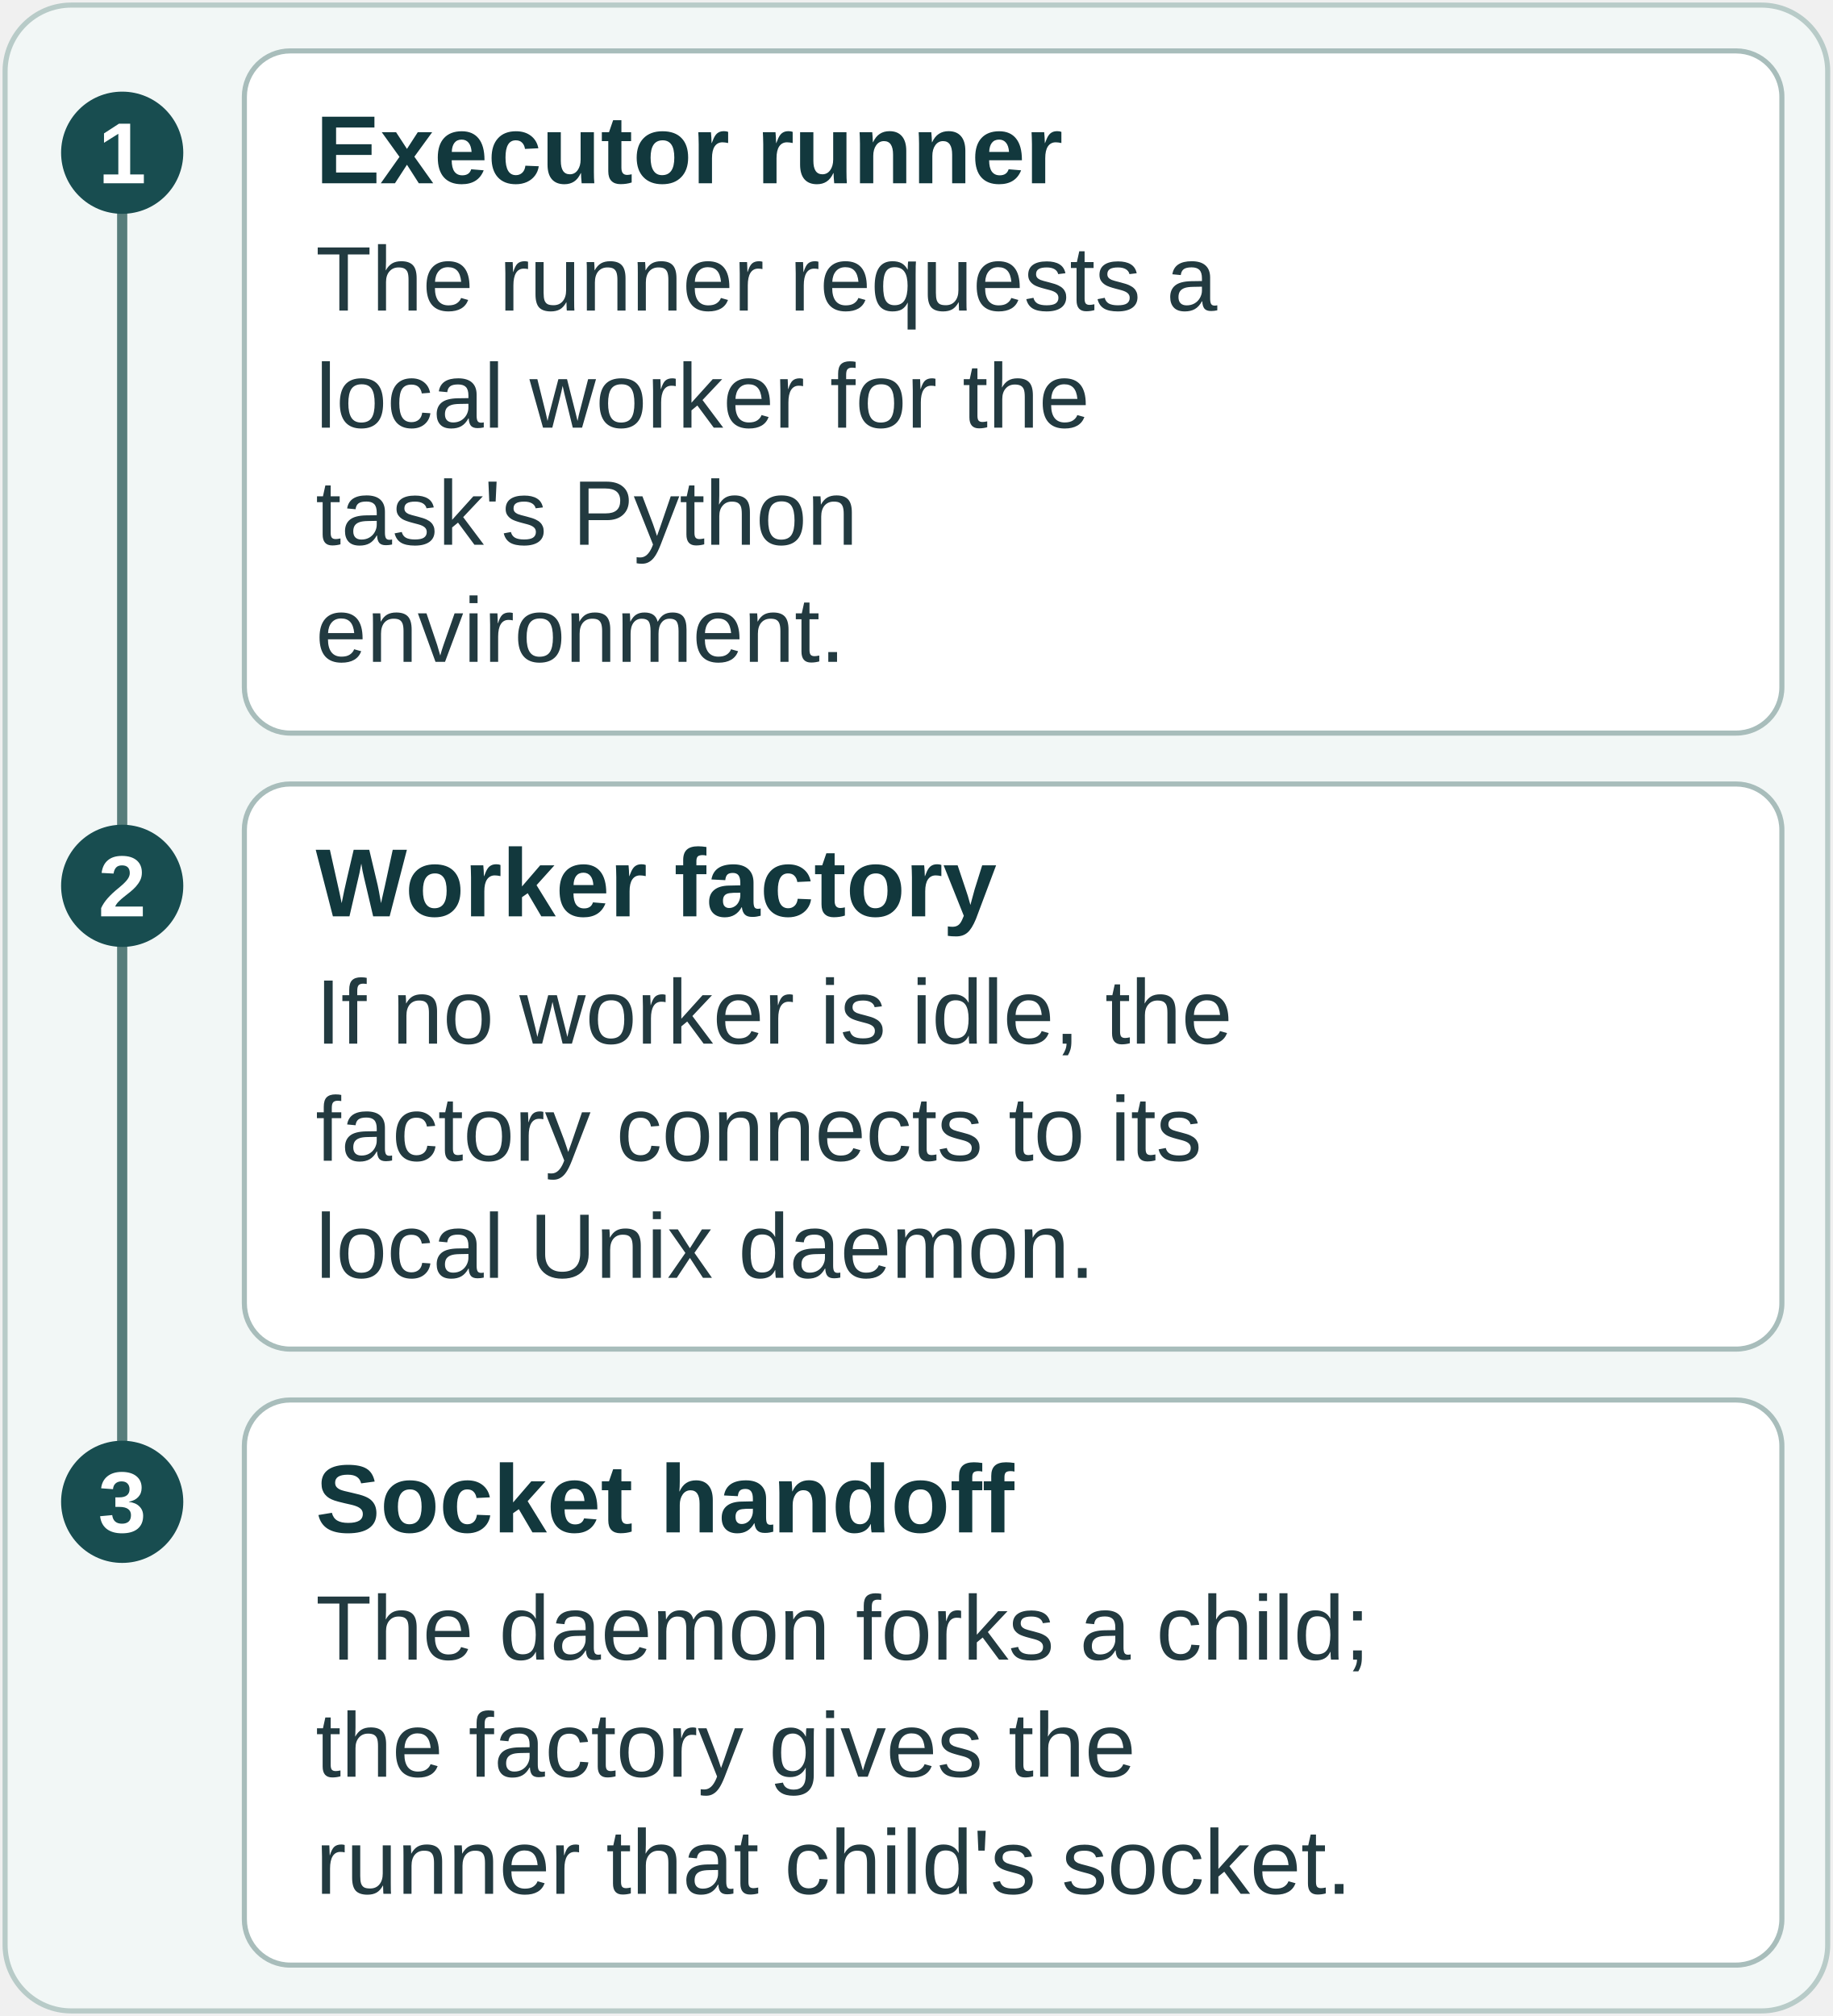
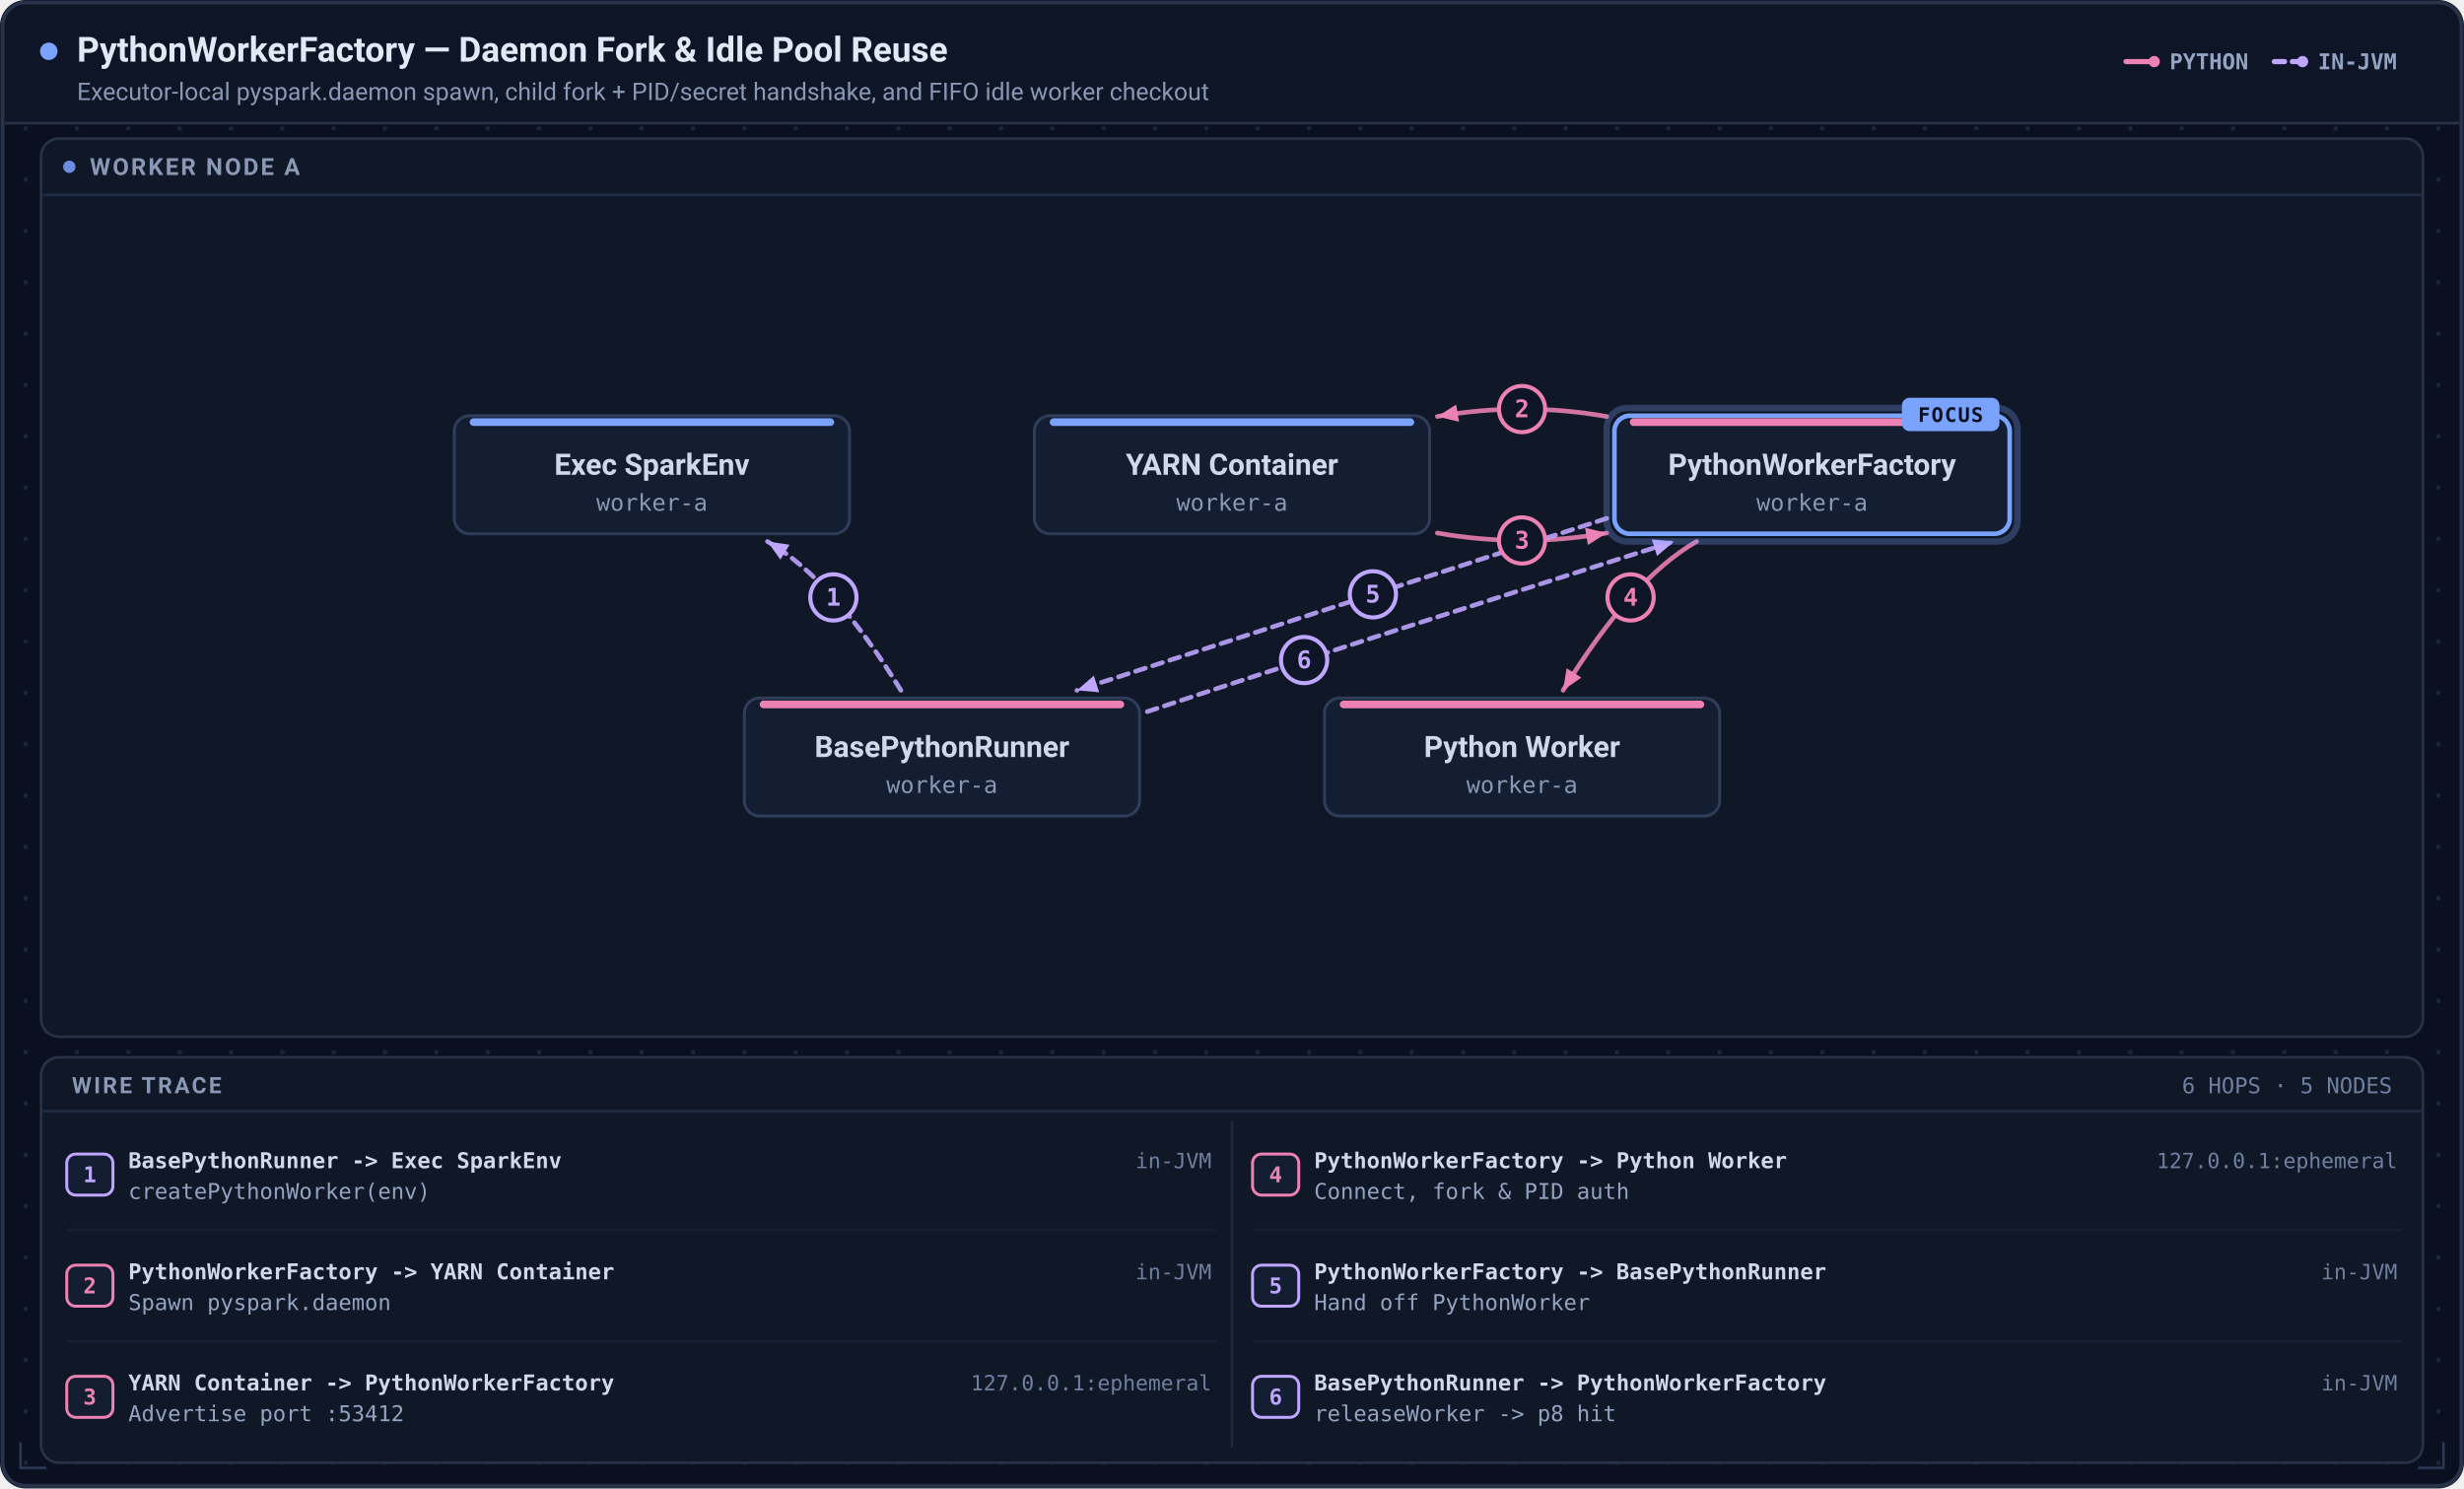
- <svg xmlns="http://www.w3.org/2000/svg" width="360" height="396" viewBox="0 0 360 396" role="img" aria-labelledby="flow-title" aria-describedby="flow-desc">
+ <svg xmlns="http://www.w3.org/2000/svg" width="960" height="580" viewBox="0 0 960 580" role="img" aria-labelledby="topo-title" aria-describedby="topo-desc">
+   <defs>
+     <pattern id="bp-grid" width="20" height="20" patternUnits="userSpaceOnUse">
+       <circle cx="10" cy="10" r="0.9" fill="#1a253b" />
+     </pattern>
+   </defs>
  <style>
- @keyframes handoff {
-   0%, 18% { transform: translateY(0); }
-   40%, 58% { transform: translateY(144px); }
-   82%, 100% { transform: translateY(265px); }
+ .f-sans { font-family: system-ui, -apple-system, 'Segoe UI', Roboto, Helvetica, Arial, sans-serif; }
+ .f-mono { font-family: ui-monospace, 'Cascadia Code', 'SFMono-Regular', Menlo, Consolas, monospace; }
+ @keyframes packet-travel {
+   0% { transform: translate(351px, 269px); color: #bfa6ff; opacity: 0; }
+   0.67% { transform: translate(351px, 269px); color: #bfa6ff; opacity: 1; }
+   5.17% { transform: translate(333.6px, 243.5px); color: #bfa6ff; opacity: 1; }
+   9.67% { transform: translate(315.9px, 223.8px); color: #bfa6ff; opacity: 1; }
+   14.17% { transform: translate(299px, 211px); color: #bfa6ff; opacity: 1; }
+   15.33% { transform: translate(299px, 211px); color: #bfa6ff; opacity: 0; }
+   16.00% { transform: translate(626px, 162.3px); color: #ec82b3; opacity: 0; }
+   17.33% { transform: translate(626px, 162.3px); color: #ec82b3; opacity: 1; }
+   21.83% { transform: translate(604.2px, 159.8px); color: #ec82b3; opacity: 1; }
+   26.33% { transform: translate(581.8px, 159.8px); color: #ec82b3; opacity: 1; }
+   30.83% { transform: translate(560px, 162.3px); color: #ec82b3; opacity: 1; }
+   32.00% { transform: translate(560px, 162.3px); color: #ec82b3; opacity: 0; }
+   32.67% { transform: translate(560px, 207.7px); color: #ec82b3; opacity: 0; }
+   34.00% { transform: translate(560px, 207.7px); color: #ec82b3; opacity: 1; }
+   38.50% { transform: translate(581.8px, 210.2px); color: #ec82b3; opacity: 1; }
+   43.00% { transform: translate(604.2px, 210.2px); color: #ec82b3; opacity: 1; }
+   47.50% { transform: translate(626px, 207.7px); color: #ec82b3; opacity: 1; }
+   48.67% { transform: translate(626px, 207.7px); color: #ec82b3; opacity: 0; }
+   49.33% { transform: translate(661px, 211px); color: #ec82b3; opacity: 0; }
+   50.67% { transform: translate(661px, 211px); color: #ec82b3; opacity: 1; }
+   55.17% { transform: translate(644.1px, 223.8px); color: #ec82b3; opacity: 1; }
+   59.67% { transform: translate(626.4px, 243.5px); color: #ec82b3; opacity: 1; }
+   64.17% { transform: translate(609px, 269px); color: #ec82b3; opacity: 1; }
+   65.33% { transform: translate(609px, 269px); color: #ec82b3; opacity: 0; }
+   66.00% { transform: translate(626px, 202px); color: #bfa6ff; opacity: 0; }
+   67.33% { transform: translate(626px, 202px); color: #bfa6ff; opacity: 1; }
+   71.83% { transform: translate(568.6px, 220.7px); color: #bfa6ff; opacity: 1; }
+   76.33% { transform: translate(498.4px, 243.4px); color: #bfa6ff; opacity: 1; }
+   80.83% { transform: translate(419.6px, 269px); color: #bfa6ff; opacity: 1; }
+   82.00% { transform: translate(419.6px, 269px); color: #bfa6ff; opacity: 0; }
+   82.67% { transform: translate(447px, 277.3px); color: #bfa6ff; opacity: 0; }
+   84.00% { transform: translate(447px, 277.3px); color: #bfa6ff; opacity: 1; }
+   88.50% { transform: translate(502.5px, 259px); color: #bfa6ff; opacity: 1; }
+   93.00% { transform: translate(572.2px, 236.5px); color: #bfa6ff; opacity: 1; }
+   97.50% { transform: translate(652.2px, 211px); color: #bfa6ff; opacity: 1; }
+   98.67% { transform: translate(652.2px, 211px); color: #bfa6ff; opacity: 0; }
+   100% { transform: translate(351px, 269px); color: #bfa6ff; opacity: 0; }
}
- @media (prefers-reduced-motion: no-preference) {
-   #focus { display: inline; animation: handoff 4.6s ease-in-out 1 both; }
+ #packet-orb {
+   opacity: 0;
+   animation: packet-travel 9s linear infinite;
}
- @media (prefers-reduced-motion: reduce) { #focus { display: none; animation: none; } }
+ @media (prefers-reduced-motion: reduce) {
+   #packet-orb { display: none; animation: none; }
+ }
</style>
-   <rect x="1" y="1" width="358" height="394" rx="13" fill="#f2f7f6" stroke="#b8cbc8" />
-   <path d="M24 30 V295" fill="none" stroke="#577d7b" stroke-width="2" />
-   <g font-family="Arial, Helvetica, sans-serif">
-     <rect x="48" y="10" width="302" height="134" rx="9" fill="#fff" stroke="#a8bdbb" />
-     <circle cx="24" cy="30" r="12" fill="#184d50" />
-     <text x="24" y="36" text-anchor="middle" font-size="17" font-weight="700" fill="#fff">1</text>
-     <text font-size="19" font-weight="700" fill="#12383d">
-       <tspan x="62" y="36">Executor runner</tspan>
-     </text>
-     <text font-size="18" fill="#223a40">
-       <tspan x="62" y="61">The runner requests a</tspan>
-       <tspan x="62" y="84">local worker for the</tspan>
-       <tspan x="62" y="107">task's Python</tspan>
-       <tspan x="62" y="130">environment.</tspan>
-     </text>
-     <rect x="48" y="154" width="302" height="111" rx="9" fill="#fff" stroke="#a8bdbb" />
-     <circle cx="24" cy="174" r="12" fill="#184d50" />
-     <text x="24" y="180" text-anchor="middle" font-size="17" font-weight="700" fill="#fff">2</text>
-     <text font-size="19" font-weight="700" fill="#12383d">
-       <tspan x="62" y="180">Worker factory</tspan>
-     </text>
-     <text font-size="18" fill="#223a40">
-       <tspan x="62" y="205">If no worker is idle, the</tspan>
-       <tspan x="62" y="228">factory connects to its</tspan>
-       <tspan x="62" y="251">local Unix daemon.</tspan>
-     </text>
-     <rect x="48" y="275" width="302" height="111" rx="9" fill="#fff" stroke="#a8bdbb" />
-     <circle cx="24" cy="295" r="12" fill="#184d50" />
-     <text x="24" y="301" text-anchor="middle" font-size="17" font-weight="700" fill="#fff">3</text>
-     <text font-size="19" font-weight="700" fill="#12383d">
-       <tspan x="62" y="301">Socket handoff</tspan>
-     </text>
-     <text font-size="18" fill="#223a40">
-       <tspan x="62" y="326">The daemon forks a child;</tspan>
-       <tspan x="62" y="349">the factory gives the</tspan>
-       <tspan x="62" y="372">runner that child's socket.</tspan>
-     </text>
-   </g>
-   <g id="focus" display="none" aria-hidden="true">
-     <circle cx="24" cy="30" r="16" fill="none" stroke="#17484d" stroke-width="2" />
-     <path d="M40 25 l6 5 -6 5 z" fill="#17484d" />
+   <rect x="0" y="0" width="960" height="580" rx="10" fill="#0b1020" />
+   <rect x="1" y="1" width="958" height="578" rx="9" fill="url(#bp-grid)" />
+   <rect x="1" y="1" width="958" height="578" rx="9" fill="none" stroke="#283349" stroke-width="1.5" />
+   <g stroke="#344666" stroke-width="1" fill="none" opacity="0.75">
+     <path d="M 8 18 V 8 H 18" />
+     <path d="M 942 8 H 952 V 18" />
+     <path d="M 8 562 V 572 H 18" />
+     <path d="M 942 572 H 952 V 562" />
+   </g>
+   <g class="header-band">
+     <path d="M 10 2 H 950 A 8 8 0 0 1 958 10 V 48 H 2 V 10 A 8 8 0 0 1 10 2 Z" fill="#0e1526" />
+     <line x1="2" y1="48" x2="958" y2="48" stroke="#283349" stroke-width="1" />
+     <circle cx="19" cy="20" r="3.4" fill="#7aa2ff" />
+     <text class="f-sans" x="30" y="24" fill="#e2e8f5" font-size="13.5" font-weight="700">PythonWorkerFactory — Daemon Fork &amp; Idle Pool Reuse</text>
+     <text class="f-sans" x="30" y="39" fill="#8998b4" font-size="9.5">Executor-local pyspark.daemon spawn, child fork + PID/secret handshake, and FIFO idle worker checkout</text>
+     <g class="channel-legend">
+       <line x1="828.3" y1="24" x2="839.3" y2="24" stroke="#ec82b3" stroke-width="2" stroke-linecap="round" />
+       <circle cx="839.3" cy="24" r="2.2" fill="#ec82b3" />
+       <text class="f-mono" x="845.3" y="27" fill="#93a4c2" font-size="8.5" font-weight="600">PYTHON</text>
+       <line x1="886.1" y1="24" x2="897.1" y2="24" stroke="#bfa6ff" stroke-width="2" stroke-dasharray="4 3" stroke-linecap="round" />
+       <circle cx="897.1" cy="24" r="2.2" fill="#bfa6ff" />
+       <text class="f-mono" x="903.1" y="27" fill="#93a4c2" font-size="8.5" font-weight="600">IN-JVM</text>
+     </g>
+   </g>
+   <g class="topology-stage">
+     <g class="host-zone" data-zone="worker-node-a">
+       <rect x="16" y="54" width="928" height="350" rx="7" fill="#101727" stroke="#283349" stroke-width="1" />
+       <line x1="16" y1="76" x2="944" y2="76" stroke="#212d45" stroke-width="1" />
+       <circle cx="27" cy="65" r="2.4" fill="#7aa2ff" fill-opacity="0.85" />
+       <text class="f-sans" x="35" y="68.2" fill="#8998b4" font-size="9.2" font-weight="700" letter-spacing="0.09em">WORKER NODE A</text>
+     </g>
+     <g class="topo-edge" data-from="python-runner" data-to="spark-env">
+       <path d="M 351 269 Q 324.5 225.7 299 211" fill="none" stroke="#bfa6ff" stroke-width="1.8" stroke-opacity="0.88" stroke-dasharray="4 3" stroke-linecap="round" />
+       <polygon points="-8,-3.4 0,0 -8,3.4" fill="#bfa6ff" transform="translate(299, 211) rotate(-148.6)" />
+     </g>
+     <g class="topo-edge" data-from="python-worker-factory" data-to="yarn-container">
+       <path d="M 626 162.3 Q 593 156.5 560 162.3" fill="none" stroke="#ec82b3" stroke-width="1.8" stroke-opacity="0.88" stroke-linecap="round" />
+       <polygon points="-8,-3.4 0,0 -8,3.4" fill="#ec82b3" transform="translate(560, 162.3) rotate(170.6)" />
+     </g>
+     <g class="topo-edge" data-from="yarn-container" data-to="python-worker-factory">
+       <path d="M 560 207.7 Q 593 213.5 626 207.7" fill="none" stroke="#ec82b3" stroke-width="1.8" stroke-opacity="0.88" stroke-linecap="round" />
+       <polygon points="-8,-3.4 0,0 -8,3.4" fill="#ec82b3" transform="translate(626, 207.7) rotate(-9.4)" />
+     </g>
+     <g class="topo-edge" data-from="python-worker-factory" data-to="python-worker">
+       <path d="M 661 211 Q 635.5 225.7 609 269" fill="none" stroke="#ec82b3" stroke-width="1.8" stroke-opacity="0.88" stroke-linecap="round" />
+       <polygon points="-8,-3.4 0,0 -8,3.4" fill="#ec82b3" transform="translate(609, 269) rotate(122)" />
+     </g>
+     <g class="topo-edge" data-from="python-worker-factory" data-to="python-runner">
+       <path d="M 626 202 Q 547.1 227.7 419.6 269" fill="none" stroke="#bfa6ff" stroke-width="1.8" stroke-opacity="0.88" stroke-dasharray="4 3" stroke-linecap="round" />
+       <polygon points="-8,-3.4 0,0 -8,3.4" fill="#bfa6ff" transform="translate(419.6, 269) rotate(162)" />
+     </g>
+     <g class="topo-edge" data-from="python-runner" data-to="python-worker-factory">
+       <path d="M 447 277.3 Q 521.9 252.3 652.2 211" fill="none" stroke="#bfa6ff" stroke-width="1.8" stroke-opacity="0.88" stroke-dasharray="4 3" stroke-linecap="round" />
+       <polygon points="-8,-3.4 0,0 -8,3.4" fill="#bfa6ff" transform="translate(652.2, 211) rotate(-17.6)" />
+     </g>
+     <g class="topo-node" data-id="spark-env">
+       <rect x="177" y="162" width="154" height="46" rx="6" fill="#141e32" stroke="#2e3d59" stroke-width="1.15" />
+       <rect x="183" y="163" width="142" height="3" rx="1.5" fill="#7aa2ff" />
+       <text class="f-sans" x="254" y="185" text-anchor="middle" fill="#d0d9ec" font-size="11.5" font-weight="700">Exec SparkEnv</text>
+       <text class="f-mono" x="254" y="199" text-anchor="middle" fill="#8998b4" font-size="9">worker-a</text>
+     </g>
+     <g class="topo-node" data-id="yarn-container">
+       <rect x="403" y="162" width="154" height="46" rx="6" fill="#141e32" stroke="#2e3d59" stroke-width="1.15" />
+       <rect x="409" y="163" width="142" height="3" rx="1.5" fill="#7aa2ff" />
+       <text class="f-sans" x="480" y="185" text-anchor="middle" fill="#d0d9ec" font-size="11.5" font-weight="700">YARN Container</text>
+       <text class="f-mono" x="480" y="199" text-anchor="middle" fill="#8998b4" font-size="9">worker-a</text>
+     </g>
+     <g class="topo-node" data-id="python-worker-factory">
+       <rect x="626" y="159" width="160" height="52" rx="8" fill="none" stroke="#7aa2ff" stroke-opacity="0.28" stroke-width="2.5" />
+       <rect x="629" y="162" width="154" height="46" rx="6" fill="#141e32" stroke="#7aa2ff" stroke-width="1.8" />
+       <rect x="635" y="163" width="142" height="3" rx="1.5" fill="#ec82b3" />
+       <text class="f-sans" x="706" y="185" text-anchor="middle" fill="#d0d9ec" font-size="11.5" font-weight="700">PythonWorkerFactory</text>
+       <text class="f-mono" x="706" y="199" text-anchor="middle" fill="#8998b4" font-size="9">worker-a</text>
+       <g transform="translate(741, 155)">
+         <rect x="0" y="0" width="38" height="13" rx="3" fill="#7aa2ff" />
+         <text class="f-mono" x="19" y="9.4" text-anchor="middle" fill="#0b1020" font-size="7.8" font-weight="700" letter-spacing="0.06em">FOCUS</text>
+       </g>
+     </g>
+     <g class="topo-node" data-id="python-runner">
+       <rect x="290" y="272" width="154" height="46" rx="6" fill="#141e32" stroke="#2e3d59" stroke-width="1.15" />
+       <rect x="296" y="273" width="142" height="3" rx="1.5" fill="#ec82b3" />
+       <text class="f-sans" x="367" y="295" text-anchor="middle" fill="#d0d9ec" font-size="11.5" font-weight="700">BasePythonRunner</text>
+       <text class="f-mono" x="367" y="309" text-anchor="middle" fill="#8998b4" font-size="9">worker-a</text>
+     </g>
+     <g class="topo-node" data-id="python-worker">
+       <rect x="516" y="272" width="154" height="46" rx="6" fill="#141e32" stroke="#2e3d59" stroke-width="1.15" />
+       <rect x="522" y="273" width="142" height="3" rx="1.5" fill="#ec82b3" />
+       <text class="f-sans" x="593" y="295" text-anchor="middle" fill="#d0d9ec" font-size="11.5" font-weight="700">Python Worker</text>
+       <text class="f-mono" x="593" y="309" text-anchor="middle" fill="#8998b4" font-size="9">worker-a</text>
+     </g>
+     <g class="hop-badge" data-hop="1">
+       <circle cx="324.7" cy="232.8" r="9" fill="#0d1526" stroke="#bfa6ff" stroke-width="1.6" />
+       <text class="f-mono" x="324.7" y="236" text-anchor="middle" fill="#bfa6ff" font-size="9.5" font-weight="700">1</text>
+     </g>
+     <g class="hop-badge" data-hop="2">
+       <circle cx="593" cy="159.4" r="9" fill="#0d1526" stroke="#ec82b3" stroke-width="1.6" />
+       <text class="f-mono" x="593" y="162.6" text-anchor="middle" fill="#ec82b3" font-size="9.5" font-weight="700">2</text>
+     </g>
+     <g class="hop-badge" data-hop="3">
+       <circle cx="593" cy="210.6" r="9" fill="#0d1526" stroke="#ec82b3" stroke-width="1.6" />
+       <text class="f-mono" x="593" y="213.8" text-anchor="middle" fill="#ec82b3" font-size="9.5" font-weight="700">3</text>
+     </g>
+     <g class="hop-badge" data-hop="4">
+       <circle cx="635.3" cy="232.8" r="9" fill="#0d1526" stroke="#ec82b3" stroke-width="1.6" />
+       <text class="f-mono" x="635.3" y="236" text-anchor="middle" fill="#ec82b3" font-size="9.5" font-weight="700">4</text>
+     </g>
+     <g class="hop-badge" data-hop="5">
+       <circle cx="534.9" cy="231.6" r="9" fill="#0d1526" stroke="#bfa6ff" stroke-width="1.6" />
+       <text class="f-mono" x="534.9" y="234.8" text-anchor="middle" fill="#bfa6ff" font-size="9.5" font-weight="700">5</text>
+     </g>
+     <g class="hop-badge" data-hop="6">
+       <circle cx="508.1" cy="257.2" r="9" fill="#0d1526" stroke="#bfa6ff" stroke-width="1.6" />
+       <text class="f-mono" x="508.1" y="260.4" text-anchor="middle" fill="#bfa6ff" font-size="9.5" font-weight="700">6</text>
+     </g>
+     <g id="packet-orb" aria-hidden="true">
+       <circle cx="0" cy="0" r="11" fill="currentColor" fill-opacity="0.22" />
+       <circle cx="0" cy="0" r="6.2" fill="currentColor" fill-opacity="0.48" />
+       <circle cx="0" cy="0" r="3.4" fill="#ffffff" stroke="currentColor" stroke-width="1.5" />
+     </g>
+   </g>
+   <g class="wire-trace-strip">
+     <rect x="16" y="412" width="928" height="158" rx="7" fill="#101727" stroke="#283349" stroke-width="1" />
+     <line x1="16" y1="433" x2="944" y2="433" stroke="#212d45" stroke-width="1" />
+     <text class="f-sans" x="28" y="426" fill="#8998b4" font-size="8.8" font-weight="700" letter-spacing="0.1em">WIRE TRACE</text>
+     <text class="f-mono" x="932" y="426" text-anchor="end" fill="#6f80a0" font-size="8.5">6 HOPS · 5 NODES</text>
+     <line x1="480" y1="437" x2="480" y2="564" stroke="#1e2940" stroke-width="1" />
+     <g class="trace-row" data-hop="1">
+       <rect x="26" y="449.7" width="18" height="16" rx="3.5" fill="#141e32" stroke="#bfa6ff" stroke-width="1.15" />
+       <text class="f-mono" x="35" y="460.7" text-anchor="middle" fill="#bfa6ff" font-size="8.5" font-weight="700">1</text>
+       <text class="f-mono" x="50" y="455.2" fill="#d0d9ec" font-size="8.5" font-weight="600">BasePythonRunner -&gt; Exec SparkEnv</text>
+       <text class="f-mono" x="472" y="455.2" text-anchor="end" fill="#6f80a0" font-size="8.2">in-JVM</text>
+       <text class="f-mono" x="50" y="467.2" fill="#93a4c2" font-size="8.5">createPythonWorker(env)</text>
+     </g>
+     <g class="trace-row" data-hop="2">
+       <line x1="26" y1="479.3" x2="474" y2="479.3" stroke="#182236" stroke-width="0.75" />
+       <rect x="26" y="493" width="18" height="16" rx="3.5" fill="#141e32" stroke="#ec82b3" stroke-width="1.15" />
+       <text class="f-mono" x="35" y="504" text-anchor="middle" fill="#ec82b3" font-size="8.5" font-weight="700">2</text>
+       <text class="f-mono" x="50" y="498.5" fill="#d0d9ec" font-size="8.5" font-weight="600">PythonWorkerFactory -&gt; YARN Container</text>
+       <text class="f-mono" x="472" y="498.5" text-anchor="end" fill="#6f80a0" font-size="8.2">in-JVM</text>
+       <text class="f-mono" x="50" y="510.5" fill="#93a4c2" font-size="8.5">Spawn pyspark.daemon</text>
+     </g>
+     <g class="trace-row" data-hop="3">
+       <line x1="26" y1="522.7" x2="474" y2="522.7" stroke="#182236" stroke-width="0.75" />
+       <rect x="26" y="536.3" width="18" height="16" rx="3.5" fill="#141e32" stroke="#ec82b3" stroke-width="1.15" />
+       <text class="f-mono" x="35" y="547.3" text-anchor="middle" fill="#ec82b3" font-size="8.5" font-weight="700">3</text>
+       <text class="f-mono" x="50" y="541.8" fill="#d0d9ec" font-size="8.5" font-weight="600">YARN Container -&gt; PythonWorkerFactory</text>
+       <text class="f-mono" x="472" y="541.8" text-anchor="end" fill="#6f80a0" font-size="8.2">127.0.0.1:ephemeral</text>
+       <text class="f-mono" x="50" y="553.8" fill="#93a4c2" font-size="8.5">Advertise port :53412</text>
+     </g>
+     <g class="trace-row" data-hop="4">
+       <rect x="488" y="449.7" width="18" height="16" rx="3.5" fill="#141e32" stroke="#ec82b3" stroke-width="1.15" />
+       <text class="f-mono" x="497" y="460.7" text-anchor="middle" fill="#ec82b3" font-size="8.5" font-weight="700">4</text>
+       <text class="f-mono" x="512" y="455.2" fill="#d0d9ec" font-size="8.5" font-weight="600">PythonWorkerFactory -&gt; Python Worker</text>
+       <text class="f-mono" x="934" y="455.2" text-anchor="end" fill="#6f80a0" font-size="8.2">127.0.0.1:ephemeral</text>
+       <text class="f-mono" x="512" y="467.2" fill="#93a4c2" font-size="8.5">Connect, fork &amp; PID auth</text>
+     </g>
+     <g class="trace-row" data-hop="5">
+       <line x1="488" y1="479.3" x2="936" y2="479.3" stroke="#182236" stroke-width="0.75" />
+       <rect x="488" y="493" width="18" height="16" rx="3.5" fill="#141e32" stroke="#bfa6ff" stroke-width="1.15" />
+       <text class="f-mono" x="497" y="504" text-anchor="middle" fill="#bfa6ff" font-size="8.5" font-weight="700">5</text>
+       <text class="f-mono" x="512" y="498.5" fill="#d0d9ec" font-size="8.5" font-weight="600">PythonWorkerFactory -&gt; BasePythonRunner</text>
+       <text class="f-mono" x="934" y="498.5" text-anchor="end" fill="#6f80a0" font-size="8.2">in-JVM</text>
+       <text class="f-mono" x="512" y="510.5" fill="#93a4c2" font-size="8.5">Hand off PythonWorker</text>
+     </g>
+     <g class="trace-row" data-hop="6">
+       <line x1="488" y1="522.7" x2="936" y2="522.7" stroke="#182236" stroke-width="0.75" />
+       <rect x="488" y="536.3" width="18" height="16" rx="3.5" fill="#141e32" stroke="#bfa6ff" stroke-width="1.15" />
+       <text class="f-mono" x="497" y="547.3" text-anchor="middle" fill="#bfa6ff" font-size="8.5" font-weight="700">6</text>
+       <text class="f-mono" x="512" y="541.8" fill="#d0d9ec" font-size="8.5" font-weight="600">BasePythonRunner -&gt; PythonWorkerFactory</text>
+       <text class="f-mono" x="934" y="541.8" text-anchor="end" fill="#6f80a0" font-size="8.2">in-JVM</text>
+       <text class="f-mono" x="512" y="553.8" fill="#93a4c2" font-size="8.5">releaseWorker -&gt; p8 hit</text>
+     </g>
  </g>
</svg>
